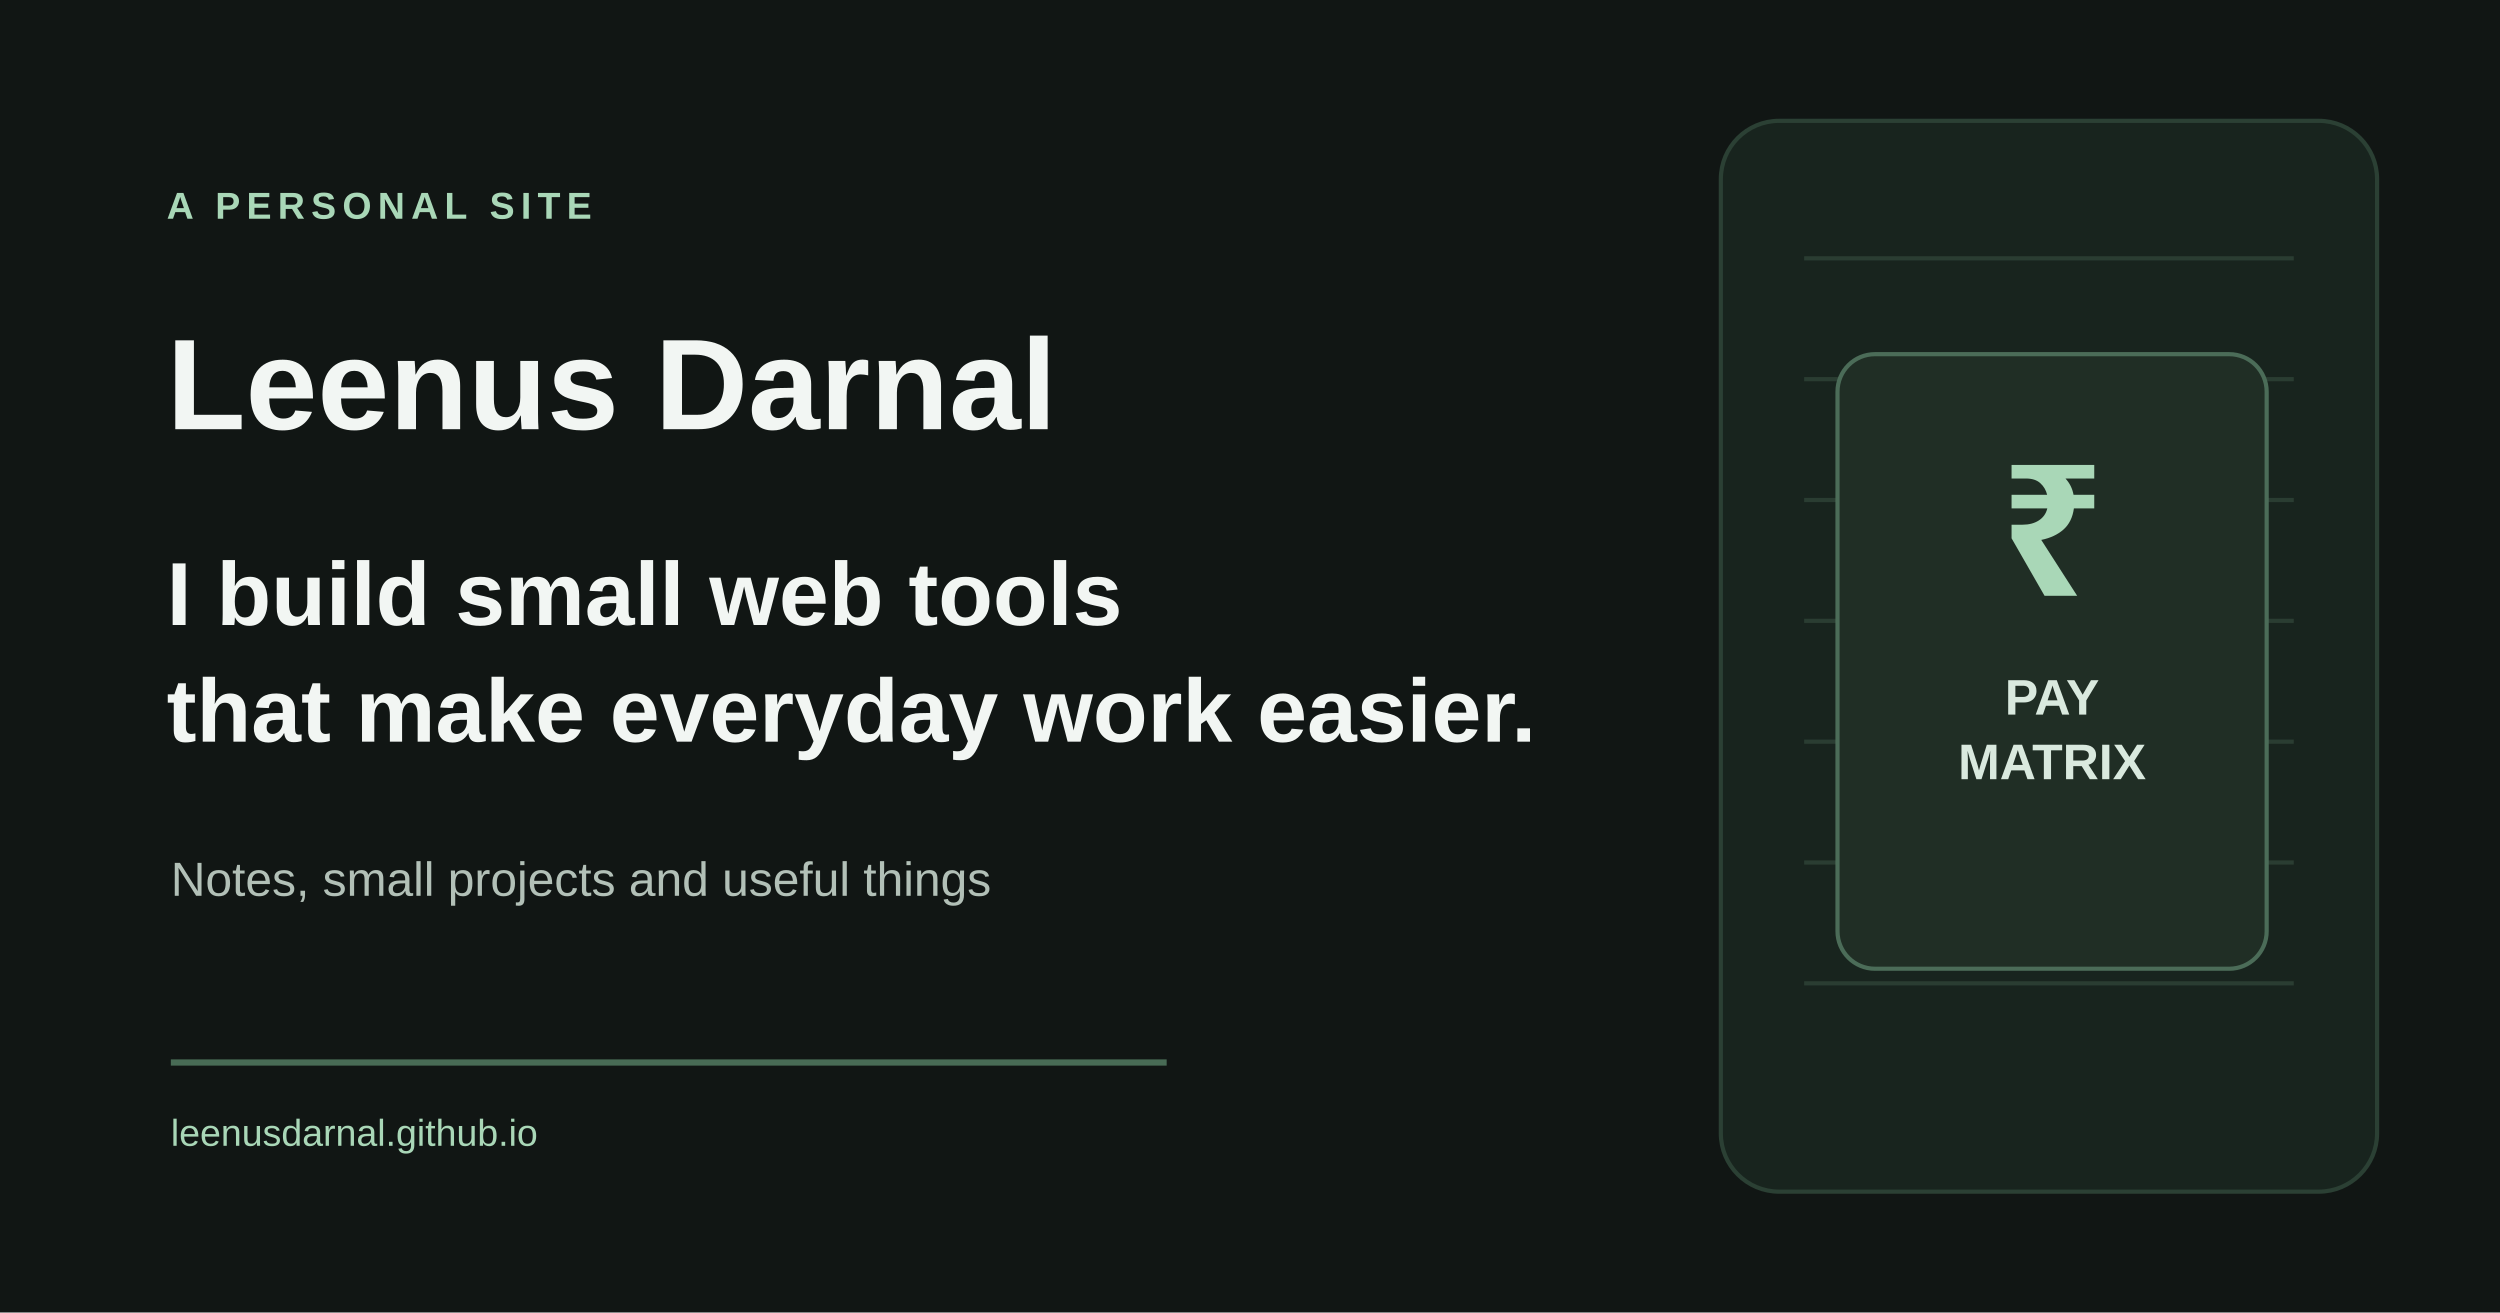
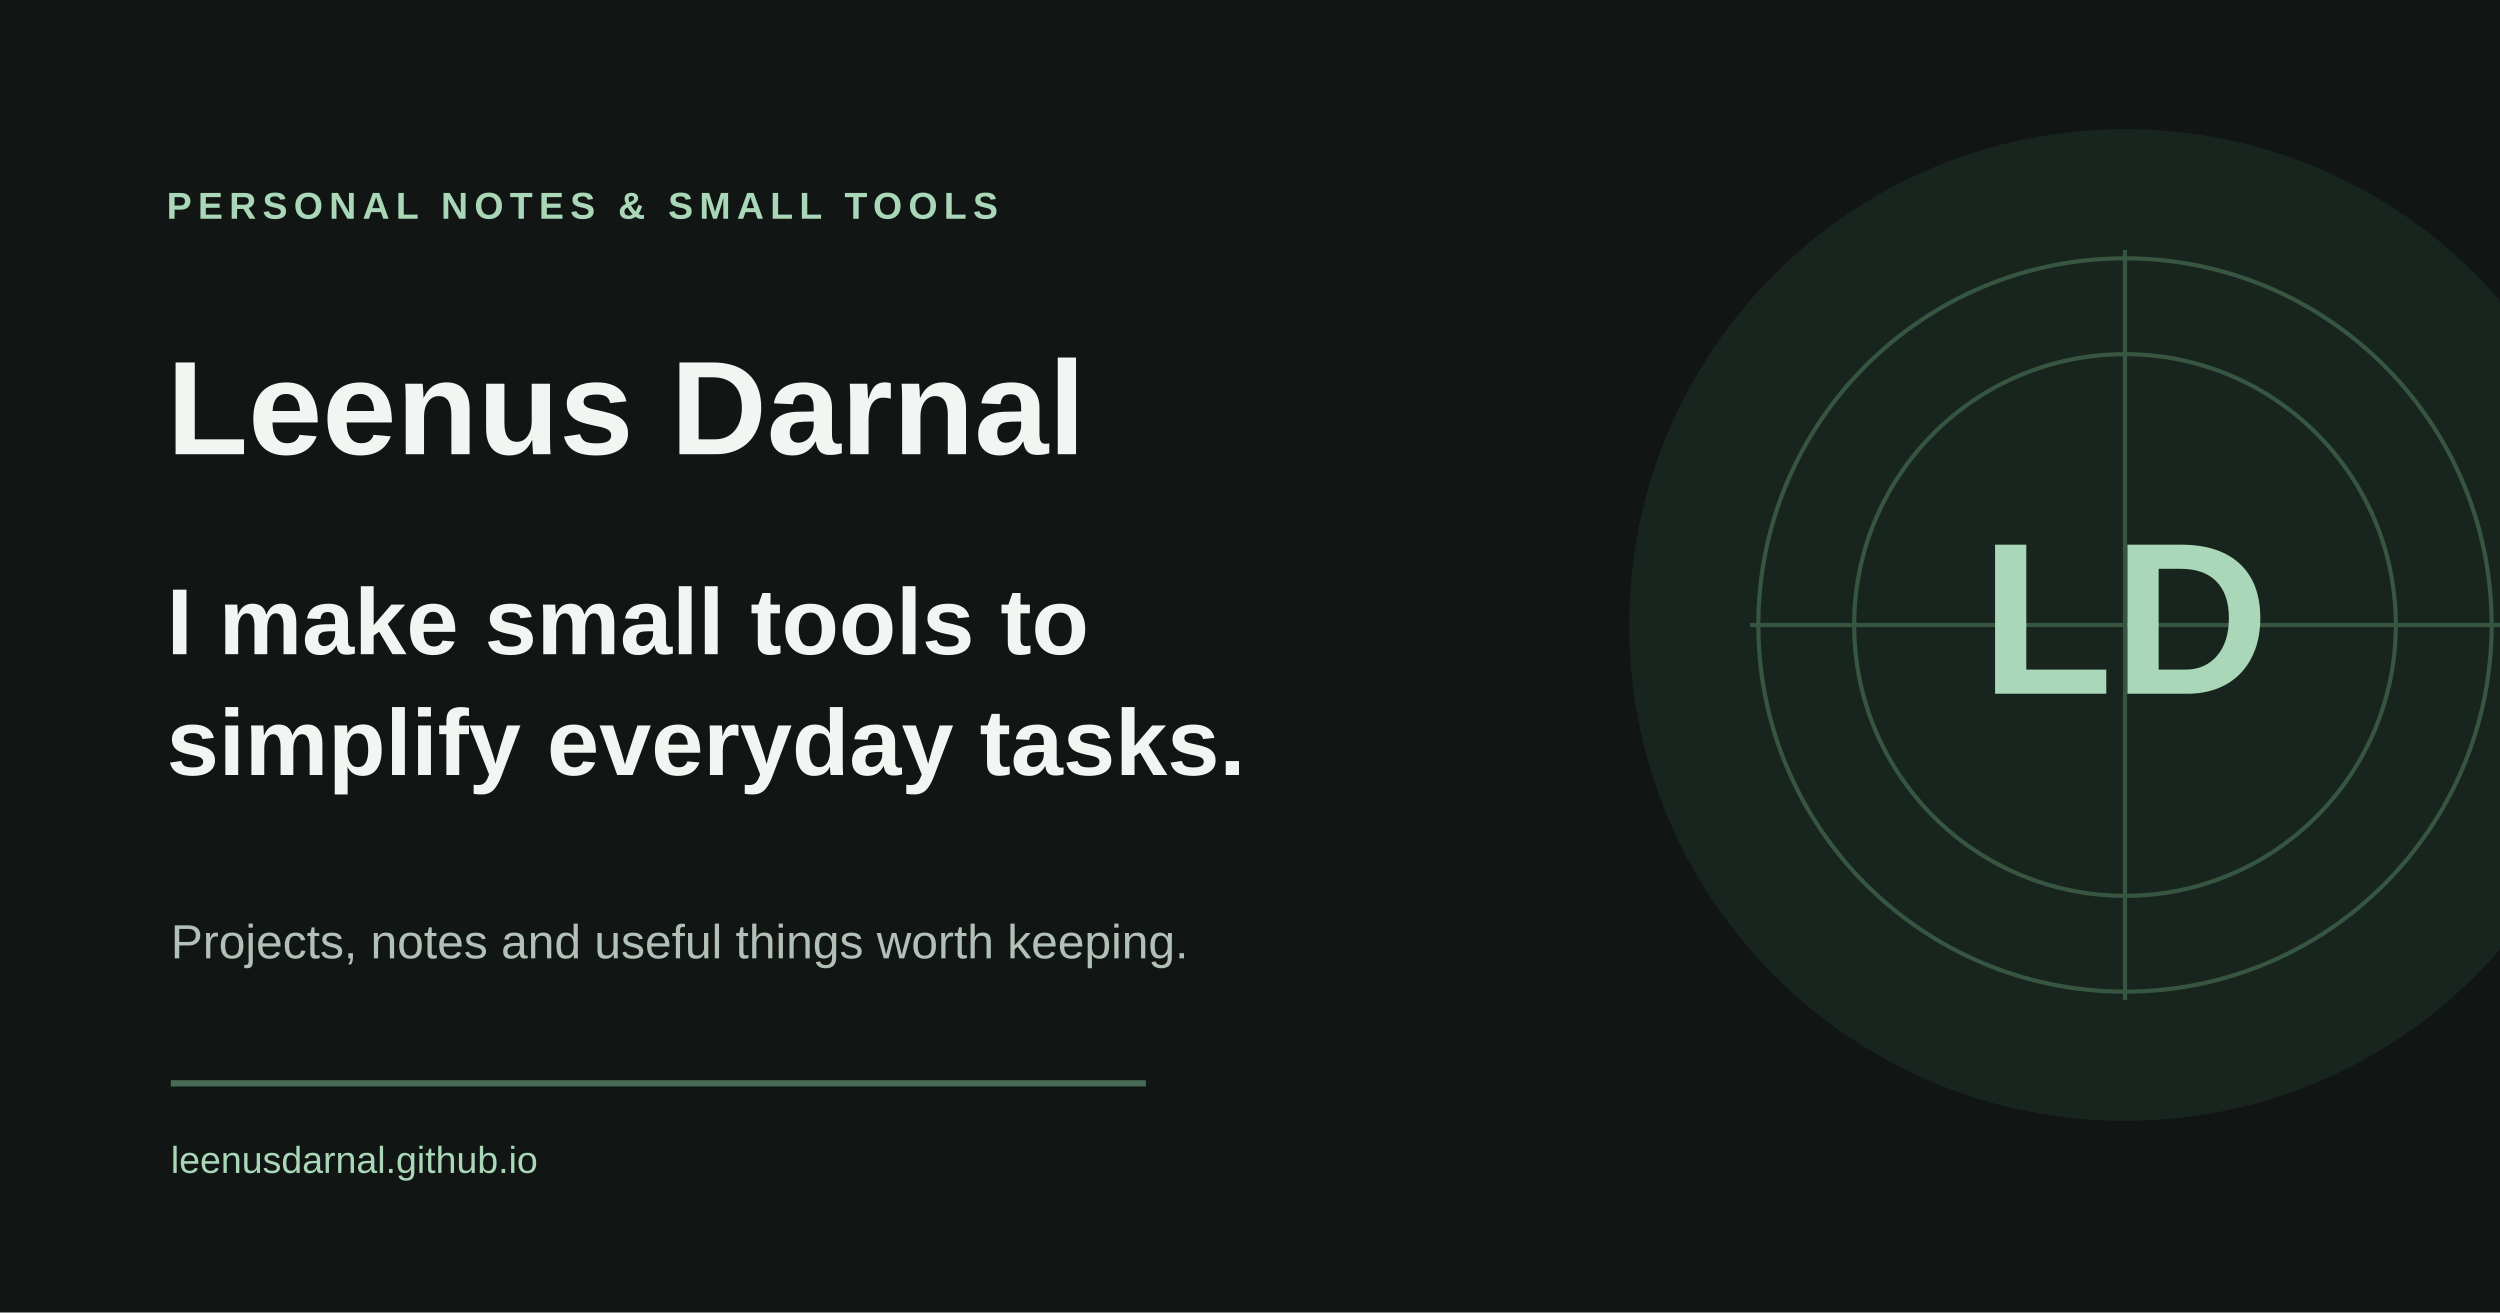
<svg xmlns="http://www.w3.org/2000/svg" width="1200" height="630" viewBox="0 0 1200 630">
  <rect width="1200" height="630" fill="#111614" />
-   <rect x="826" y="58" width="315" height="514" rx="28" fill="#18241e" stroke="#2b4034" stroke-width="2" />
-   <g stroke="#2a3d32" stroke-width="2">
-     <path d="M866 124h235M866 182h235M866 240h235M866 298h235M866 356h235M866 414h235M866 472h235" />
-   </g>
-   <rect x="882" y="170" width="206" height="295" rx="18" fill="#202e25" stroke="#4b6c58" stroke-width="2" />
-   <text x="985" y="286" text-anchor="middle" font-family="Arial,sans-serif" font-size="88" font-weight="700" fill="#a9d7b7">₹</text>
-   <text x="985" y="343" text-anchor="middle" font-family="Arial,sans-serif" font-size="24" font-weight="700" fill="#d9e9de">PAY</text>
-   <text x="985" y="374" text-anchor="middle" font-family="Arial,sans-serif" font-size="24" font-weight="700" fill="#d9e9de">MATRIX</text>
-   <text x="80" y="105" font-family="Arial,sans-serif" font-size="18" font-weight="700" letter-spacing="3" fill="#a9d7b7">A PERSONAL SITE</text>
-   <text x="80" y="206" font-family="Arial,sans-serif" font-size="62" font-weight="700" fill="#f2f6f3">Leenus Darnal</text>
-   <text x="80" y="300" font-family="Arial,sans-serif" font-size="43" font-weight="700" fill="#f2f6f3">I build small web tools</text>
-   <text x="80" y="356" font-family="Arial,sans-serif" font-size="43" font-weight="700" fill="#f2f6f3">that make everyday work easier.</text>
-   <text x="82" y="430" font-family="Arial,sans-serif" font-size="23" fill="#b2c0b7">Notes, small projects and useful things</text>
-   <path d="M82 510H560" stroke="#486b55" stroke-width="3" />
-   <text x="82" y="550" font-family="Arial,sans-serif" font-size="18" fill="#a9d7b7">leenusdarnal.github.io</text>
+   <circle cx="1020" cy="300" r="238" fill="#18241e" />
+   <circle cx="1020" cy="300" r="176" fill="none" stroke="#365642" stroke-width="2" />
+   <circle cx="1020" cy="300" r="130" fill="none" stroke="#365642" stroke-width="2" />
+   <path d="M1020 120v360M840 300h360" stroke="#365642" stroke-width="2" />
+   <text x="1020" y="333" text-anchor="middle" font-family="Arial,sans-serif" font-size="104" font-weight="700" fill="#a9d7b7">LD</text>
+   <text x="80" y="105" font-family="Arial,sans-serif" font-size="18" font-weight="700" letter-spacing="3" fill="#a9d7b7">PERSONAL NOTES &amp; SMALL TOOLS</text>
+   <text x="80" y="218" font-family="Arial,sans-serif" font-size="64" font-weight="700" fill="#f2f6f3">Leenus Darnal</text>
+   <text x="80" y="314" font-family="Arial,sans-serif" font-size="45" font-weight="700" fill="#f2f6f3">I make small tools to</text>
+   <text x="80" y="372" font-family="Arial,sans-serif" font-size="45" font-weight="700" fill="#f2f6f3">simplify everyday tasks.</text>
+   <text x="82" y="460" font-family="Arial,sans-serif" font-size="23" fill="#b2c0b7">Projects, notes and useful things worth keeping.</text>
+   <path d="M82 520H550" stroke="#486b55" stroke-width="3" />
+   <text x="82" y="563" font-family="Arial,sans-serif" font-size="18" fill="#a9d7b7">leenusdarnal.github.io</text>
</svg>
